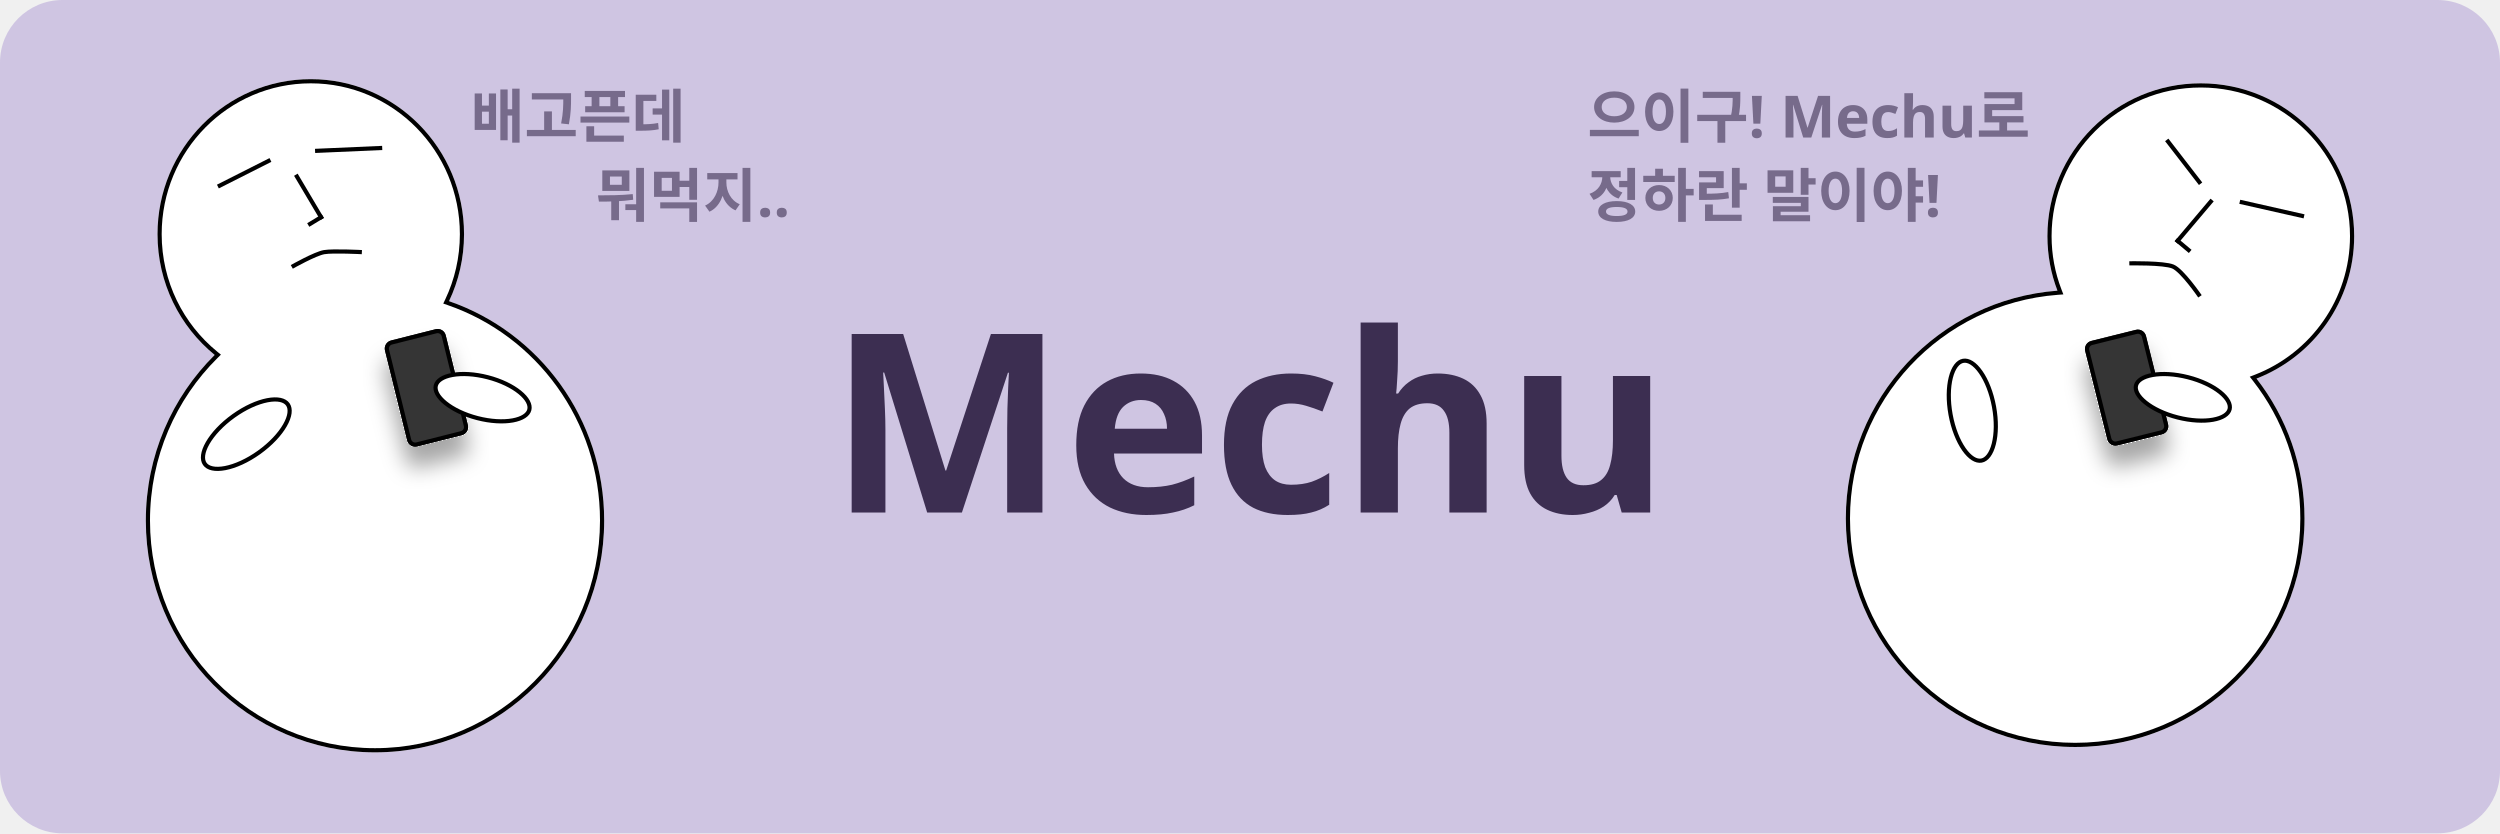
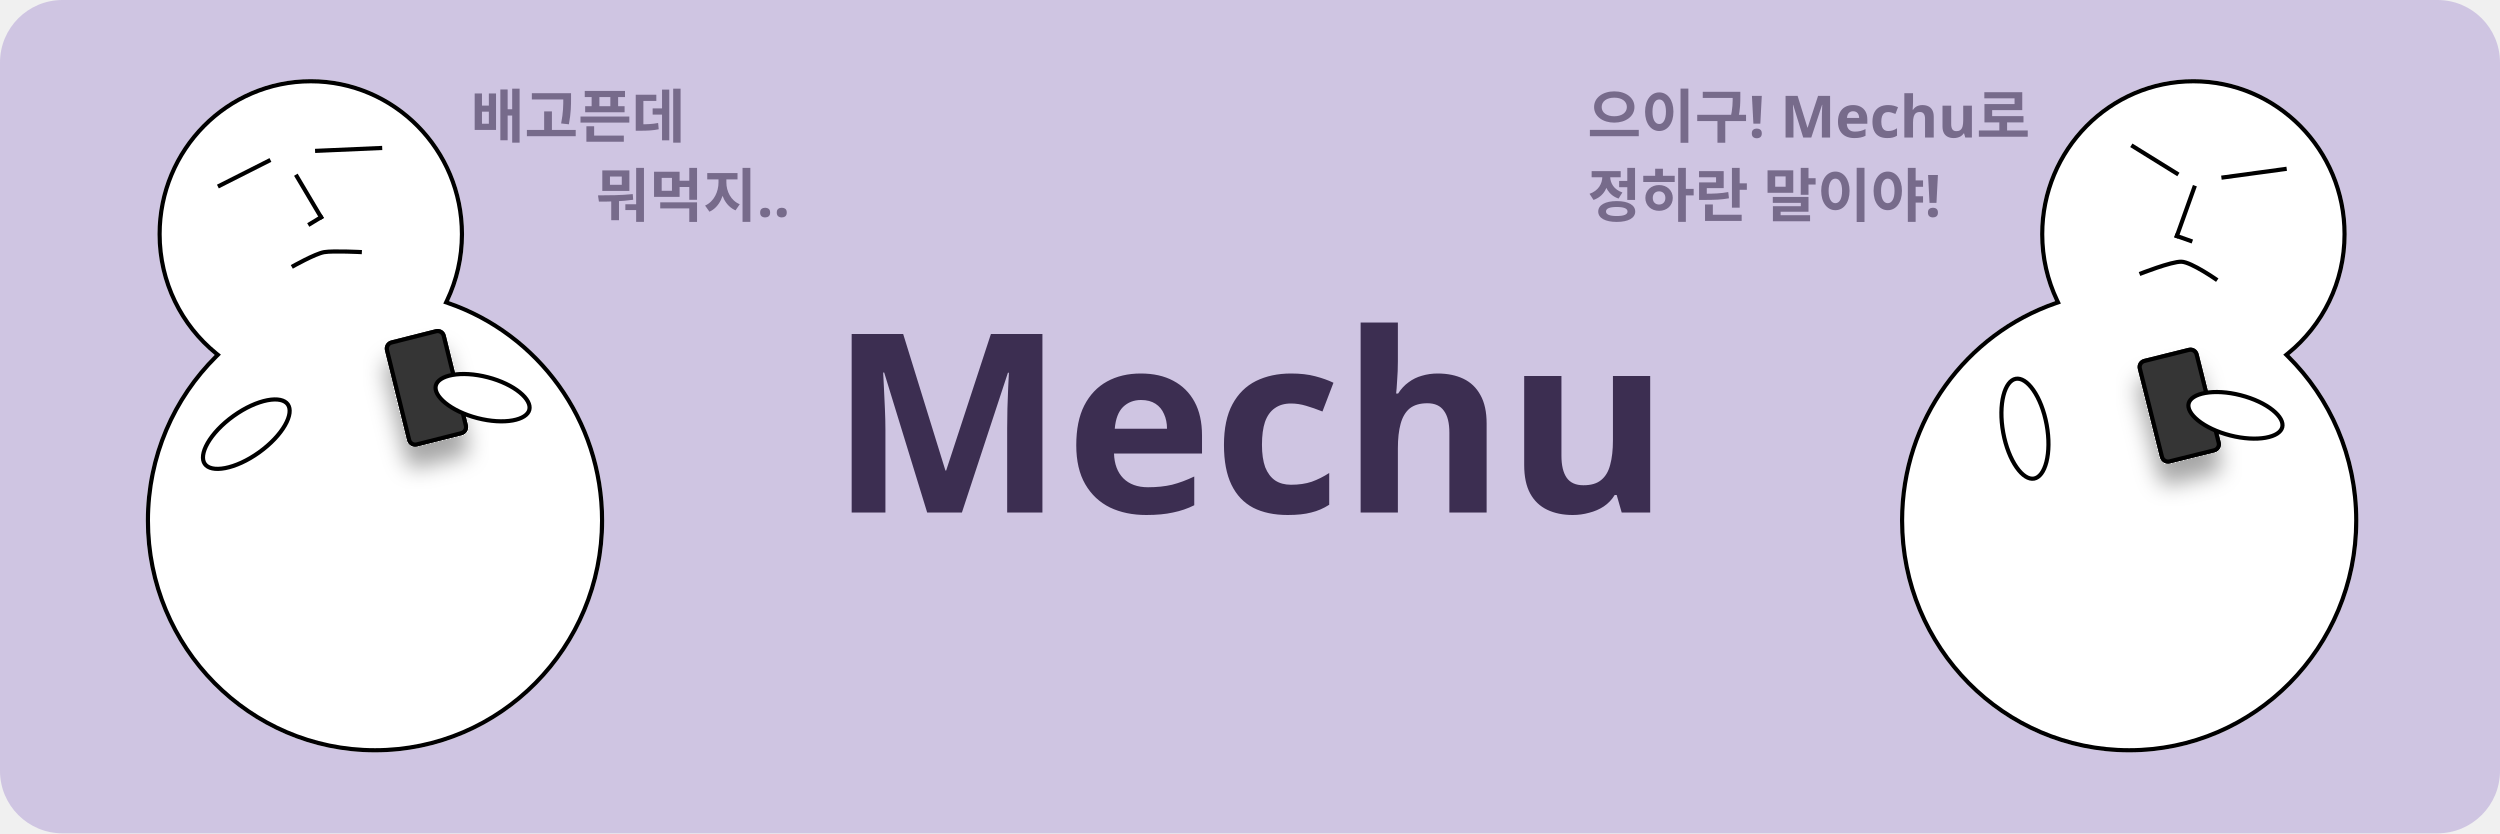
<svg xmlns="http://www.w3.org/2000/svg" width="600" height="200" viewBox="0 0 600 200" fill="none">
  <rect width="600" height="200" rx="15" fill="#CFC5E2" />
-   <mask id="path-2-inside-1_135_393" fill="white">
+   <mask id="path-2-inside-1_162_84" fill="white">
    <path fill-rule="evenodd" clip-rule="evenodd" d="M51.526 85.187C43.157 78.368 37.803 67.917 37.803 56.202C37.803 35.656 54.271 19 74.586 19C94.901 19 111.369 35.656 111.369 56.202C111.369 61.96 110.076 67.412 107.767 72.278C129.424 79.75 145 100.504 145 124.937C145 155.658 120.376 180.563 90 180.563C59.624 180.563 35 155.658 35 124.937C35 109.363 41.328 95.284 51.526 85.187Z" />
  </mask>
  <path fill-rule="evenodd" clip-rule="evenodd" d="M51.526 85.187C43.157 78.368 37.803 67.917 37.803 56.202C37.803 35.656 54.271 19 74.586 19C94.901 19 111.369 35.656 111.369 56.202C111.369 61.96 110.076 67.412 107.767 72.278C129.424 79.75 145 100.504 145 124.937C145 155.658 120.376 180.563 90 180.563C59.624 180.563 35 155.658 35 124.937C35 109.363 41.328 95.284 51.526 85.187Z" fill="white" />
-   <path d="M51.526 85.187L52.157 84.412L53.02 85.115L52.229 85.897L51.526 85.187ZM107.767 72.278L107.441 73.223L106.385 72.858L106.864 71.849L107.767 72.278ZM38.803 56.202C38.803 67.606 44.014 77.776 52.157 84.412L50.894 85.962C42.3 78.96 36.803 68.228 36.803 56.202H38.803ZM74.586 20C54.834 20 38.803 36.197 38.803 56.202H36.803C36.803 35.114 53.708 18 74.586 18V20ZM110.369 56.202C110.369 36.197 94.338 20 74.586 20V18C95.464 18 112.369 35.114 112.369 56.202H110.369ZM106.864 71.849C109.11 67.115 110.369 61.809 110.369 56.202H112.369C112.369 62.111 111.042 67.709 108.671 72.706L106.864 71.849ZM144 124.937C144 100.937 128.702 80.558 107.441 73.223L108.093 71.332C130.147 78.941 146 100.07 146 124.937H144ZM90 179.563C119.813 179.563 144 155.116 144 124.937H146C146 156.2 120.939 181.563 90 181.563V179.563ZM36 124.937C36 155.116 60.187 179.563 90 179.563V181.563C59.061 181.563 34 156.2 34 124.937H36ZM52.229 85.897C42.215 95.814 36 109.639 36 124.937H34C34 109.087 40.441 94.755 50.822 84.476L52.229 85.897Z" fill="black" mask="url(#path-2-inside-1_135_393)" />
-   <line y1="-0.5" x2="16.13" y2="-0.5" transform="matrix(-0.999035 0.0439304 0.0429495 0.999077 91.7521 36.0066)" stroke="black" />
+   <path d="M51.526 85.187L52.157 84.412L53.02 85.115L52.229 85.897L51.526 85.187ZM107.767 72.278L107.441 73.223L106.385 72.858L106.864 71.849L107.767 72.278ZM38.803 56.202C38.803 67.606 44.014 77.776 52.157 84.412L50.894 85.962C42.3 78.96 36.803 68.228 36.803 56.202H38.803ZM74.586 20C54.834 20 38.803 36.197 38.803 56.202H36.803C36.803 35.114 53.708 18 74.586 18V20ZM110.369 56.202C110.369 36.197 94.338 20 74.586 20V18C95.464 18 112.369 35.114 112.369 56.202H110.369ZM106.864 71.849C109.11 67.115 110.369 61.809 110.369 56.202H112.369C112.369 62.111 111.042 67.709 108.671 72.706L106.864 71.849ZM144 124.937C144 100.937 128.702 80.558 107.441 73.223L108.093 71.332C130.147 78.941 146 100.07 146 124.937H144ZM90 179.563C119.813 179.563 144 155.116 144 124.937H146C146 156.2 120.939 181.563 90 181.563V179.563ZM36 124.937C36 155.116 60.187 179.563 90 179.563V181.563C59.061 181.563 34 156.2 34 124.937H36ZM52.229 85.897C42.215 95.814 36 109.639 36 124.937H34C34 109.087 40.441 94.755 50.822 84.476L52.229 85.897Z" fill="black" mask="url(#path-2-inside-1_162_84)" />
+   <line y1="-0.5" x2="16.13" y2="-0.5" transform="matrix(-0.999035 0.0439304 0.0429495 0.999077 91.752 36.0066)" stroke="black" />
  <line y1="-0.5" x2="14.132" y2="-0.5" transform="matrix(-0.892388 0.45127 0.443176 0.896435 65.1265 38.841)" stroke="black" />
  <line y1="-0.5" x2="12.359" y2="-0.5" transform="matrix(0.510221 0.860043 0.854908 -0.51878 71.4321 41.6754)" stroke="black" />
  <line y1="-0.5" x2="4.098" y2="-0.5" transform="matrix(-0.854908 0.51878 0.510221 0.860043 77.7378 52.3046)" stroke="black" />
  <path d="M86.848 60.51C86.848 60.51 79.984 60.148 77.811 60.51C75.638 60.872 70.032 64.053 70.032 64.053" stroke="black" />
-   <g filter="url(#filter0_d_135_393)">
+   <g filter="url(#filter0_d_162_84)">
    <rect width="15.035" height="26.201" rx="2" transform="matrix(-0.969606 0.244671 0.239515 0.970893 106.495 78.523)" fill="#353535" />
    <rect x="-0.365" y="0.608" width="14.035" height="25.201" rx="1.5" transform="matrix(-0.969606 0.244671 0.239515 0.970893 105.63 78.63)" stroke="black" />
  </g>
  <path d="M49.15 111.335C49.894 112.398 51.612 112.81 54.058 112.339C56.456 111.877 59.358 110.591 62.177 108.572C64.996 106.552 67.159 104.211 68.386 102.077C69.638 99.9 69.823 98.124 69.079 97.061C68.335 95.998 66.616 95.585 64.171 96.057C61.773 96.519 58.871 97.805 56.052 99.824C53.233 101.843 51.07 104.185 49.843 106.319C48.591 108.495 48.405 110.272 49.15 111.335Z" fill="white" stroke="black" />
-   <path d="M104.592 92.537C104.293 93.72 105.046 95.222 106.887 96.719C108.692 98.187 111.396 99.52 114.576 100.343C117.755 101.166 120.76 101.311 123.04 100.9C125.366 100.48 126.74 99.529 127.039 98.346C127.338 97.163 126.585 95.662 124.744 94.164C122.94 92.696 120.235 91.364 117.056 90.541C113.876 89.718 110.871 89.573 108.592 89.984C106.265 90.403 104.892 91.354 104.592 92.537Z" fill="white" stroke="black" />
-   <mask id="path-13-inside-2_135_393" fill="white">
-     <path fill-rule="evenodd" clip-rule="evenodd" d="M493.791 69.76C492.233 65.696 491.38 61.285 491.38 56.676C491.38 36.42 507.86 20 528.19 20C548.519 20 565 36.42 565 56.676C565 72.233 555.278 85.528 541.557 90.858C548.78 100.136 553.08 111.787 553.08 124.438C553.08 154.725 528.438 179.277 498.04 179.277C467.642 179.277 443 154.725 443 124.438C443 95.576 465.379 71.921 493.791 69.76Z" />
+   <path d="M104.593 92.537C104.293 93.72 105.046 95.222 106.887 96.719C108.692 98.187 111.396 99.52 114.576 100.343C117.755 101.166 120.76 101.311 123.04 100.9C125.366 100.48 126.74 99.529 127.039 98.346C127.338 97.163 126.585 95.662 124.744 94.164C122.94 92.696 120.235 91.364 117.056 90.541C113.876 89.718 110.871 89.573 108.592 89.984C106.265 90.403 104.892 91.354 104.593 92.537Z" fill="white" stroke="black" />
+   <mask id="path-13-inside-2_162_84" fill="white">
+     <path fill-rule="evenodd" clip-rule="evenodd" d="M549.474 85.187C557.843 78.368 563.197 67.917 563.197 56.202C563.197 35.656 546.729 19 526.414 19C506.099 19 489.63 35.656 489.63 56.202C489.63 61.96 490.924 67.412 493.232 72.278C471.576 79.75 456 100.504 456 124.937C456 155.658 480.624 180.563 511 180.563C541.376 180.563 566 155.658 566 124.937C566 109.363 559.672 95.284 549.474 85.187Z" />
  </mask>
-   <path fill-rule="evenodd" clip-rule="evenodd" d="M493.791 69.76C492.233 65.696 491.38 61.285 491.38 56.676C491.38 36.42 507.86 20 528.19 20C548.519 20 565 36.42 565 56.676C565 72.233 555.278 85.528 541.557 90.858C548.78 100.136 553.08 111.787 553.08 124.438C553.08 154.725 528.438 179.277 498.04 179.277C467.642 179.277 443 154.725 443 124.438C443 95.576 465.379 71.921 493.791 69.76Z" fill="white" />
-   <path d="M493.791 69.76L494.725 69.402L495.206 70.656L493.867 70.757L493.791 69.76ZM541.557 90.858L540.768 91.472L539.943 90.412L541.195 89.926L541.557 90.858ZM492.38 56.676C492.38 61.161 493.21 65.451 494.725 69.402L492.858 70.118C491.256 65.942 490.38 61.41 490.38 56.676H492.38ZM528.19 21C508.409 21 492.38 36.976 492.38 56.676H490.38C490.38 35.864 507.311 19 528.19 19V21ZM564 56.676C564 36.976 547.971 21 528.19 21V19C549.068 19 566 35.864 566 56.676H564ZM541.195 89.926C554.546 84.739 564 71.805 564 56.676H566C566 72.661 556.01 86.316 541.92 91.79L541.195 89.926ZM552.08 124.438C552.08 112.018 547.86 100.582 540.768 91.472L542.347 90.244C549.701 99.691 554.08 111.556 554.08 124.438H552.08ZM498.04 178.277C527.889 178.277 552.08 154.169 552.08 124.438H554.08C554.08 155.281 528.987 180.277 498.04 180.277V178.277ZM444 124.438C444 154.169 468.191 178.277 498.04 178.277V180.277C467.093 180.277 442 155.281 442 124.438H444ZM493.867 70.757C465.969 72.879 444 96.106 444 124.438H442C442 95.046 464.789 70.963 493.715 68.763L493.867 70.757Z" fill="black" mask="url(#path-13-inside-2_135_393)" />
-   <line y1="-0.5" x2="13.293" y2="-0.5" transform="matrix(0.611288 0.791408 0.793568 -0.608481 520.414 33.2731)" stroke="black" />
-   <line y1="-0.5" x2="15.816" y2="-0.5" transform="matrix(0.975308 0.22085 0.222394 -0.974957 537.656 47.9434)" stroke="black" />
-   <line y1="-0.5" x2="13.332" y2="-0.5" transform="matrix(-0.645701 0.76359 -0.765917 -0.64294 530.525 47.6829)" stroke="black" />
-   <line y1="-0.5" x2="4.447" y2="-0.5" transform="matrix(0.765917 0.64294 -0.645701 0.76359 521.917 57.8629)" stroke="black" />
-   <path d="M511.038 63.202C511.038 63.202 519.291 63.044 521.505 63.967C523.72 64.889 527.992 71.119 527.992 71.119" stroke="black" />
-   <g filter="url(#filter1_d_135_393)">
-     <rect width="15.032" height="25.853" rx="2" transform="matrix(-0.970464 0.241247 0.242917 0.970047 514.548 78.681)" fill="#353535" />
-     <rect x="-0.364" y="0.606" width="14.032" height="24.853" rx="1.5" transform="matrix(-0.970464 0.241247 0.242917 0.970047 513.684 78.7869)" stroke="black" />
+   <path fill-rule="evenodd" clip-rule="evenodd" d="M549.474 85.187C557.843 78.368 563.197 67.917 563.197 56.202C563.197 35.656 546.729 19 526.414 19C506.099 19 489.63 35.656 489.63 56.202C489.63 61.96 490.924 67.412 493.232 72.278C471.576 79.75 456 100.504 456 124.937C456 155.658 480.624 180.563 511 180.563C541.376 180.563 566 155.658 566 124.937C566 109.363 559.672 95.284 549.474 85.187Z" fill="white" />
+   <path d="M549.474 85.187L548.843 84.412L547.98 85.114L548.771 85.897L549.474 85.187ZM493.232 72.278L493.559 73.223L494.615 72.859L494.136 71.849L493.232 72.278ZM562.197 56.202C562.197 67.606 556.986 77.776 548.843 84.412L550.106 85.962C558.7 78.96 564.197 68.228 564.197 56.202H562.197ZM526.414 20C546.166 20 562.197 36.197 562.197 56.202H564.197C564.197 35.114 547.292 18 526.414 18V20ZM490.63 56.202C490.63 36.197 506.662 20 526.414 20V18C505.536 18 488.63 35.114 488.63 56.202H490.63ZM494.136 71.849C491.889 67.115 490.63 61.809 490.63 56.202H488.63C488.63 62.111 489.958 67.709 492.329 72.706L494.136 71.849ZM457 124.937C457 100.937 472.298 80.558 493.559 73.223L492.906 71.332C470.853 78.941 455 100.07 455 124.937H457ZM511 179.563C481.187 179.563 457 155.116 457 124.937H455C455 156.2 480.061 181.563 511 181.563V179.563ZM565 124.937C565 155.116 540.813 179.563 511 179.563V181.563C541.939 181.563 567 156.2 567 124.937H565ZM548.771 85.897C558.785 95.813 565 109.639 565 124.937H567C567 109.087 560.559 94.755 550.178 84.476L548.771 85.897Z" fill="black" mask="url(#path-13-inside-2_162_84)" />
+   <g filter="url(#filter1_d_162_84)">
+     <rect width="15.032" height="25.853" rx="2" transform="matrix(-0.970464 0.241247 0.242917 0.970047 527.18 83)" fill="#353535" />
+     <rect x="-0.364" y="0.606" width="14.032" height="24.853" rx="1.5" transform="matrix(-0.970464 0.241247 0.242917 0.970047 526.316 83.1059)" stroke="black" />
  </g>
-   <path d="M475.542 110.542C476.808 110.312 477.904 108.933 478.514 106.527C479.113 104.168 479.186 101.01 478.566 97.621C477.946 94.233 476.76 91.304 475.365 89.307C473.942 87.27 472.428 86.364 471.163 86.594C469.897 86.824 468.801 88.203 468.191 90.609C467.592 92.968 467.519 96.126 468.139 99.515C468.759 102.903 469.945 105.832 471.34 107.829C472.763 109.866 474.277 110.772 475.542 110.542Z" fill="white" stroke="black" />
-   <path d="M512.643 92.497C512.346 93.656 513.094 95.134 514.94 96.613C516.746 98.06 519.453 99.374 522.636 100.186C525.818 100.997 528.826 101.14 531.108 100.735C533.439 100.321 534.809 99.383 535.106 98.224C535.404 97.065 534.655 95.587 532.81 94.108C531.004 92.661 528.297 91.347 525.114 90.535C521.932 89.724 518.923 89.581 516.641 89.986C514.31 90.4 512.941 91.338 512.643 92.497Z" fill="white" stroke="black" />
+   <path d="M488.175 114.861C489.441 114.631 490.537 113.252 491.147 110.846C491.746 108.487 491.819 105.329 491.199 101.94C490.579 98.552 489.393 95.623 487.998 93.626C486.575 91.589 485.061 90.683 483.796 90.913C482.53 91.143 481.434 92.522 480.824 94.928C480.225 97.287 480.152 100.445 480.772 103.834C481.392 107.222 482.578 110.151 483.973 112.148C485.396 114.185 486.91 115.091 488.175 114.861Z" fill="white" stroke="black" />
+   <path d="M525.276 96.816C524.979 97.975 525.727 99.453 527.572 100.932C529.378 102.379 532.086 103.693 535.268 104.505C538.451 105.316 541.459 105.459 543.741 105.054C546.072 104.64 547.441 103.702 547.739 102.543C548.036 101.384 547.288 99.906 545.443 98.427C543.637 96.98 540.929 95.666 537.747 94.854C534.564 94.043 531.556 93.9 529.274 94.305C526.943 94.719 525.574 95.657 525.276 96.816Z" fill="white" stroke="black" />
+   <line y1="-0.5" x2="13.293" y2="-0.5" transform="matrix(0.84985 0.527025 0.530032 -0.847978 511.781 34.447)" stroke="black" />
+   <line y1="-0.5" x2="15.816" y2="-0.5" transform="matrix(0.990857 -0.134914 -0.133345 -0.99107 533.071 42.1453)" stroke="black" />
+   <line y1="-0.5" x2="13.332" y2="-0.5" transform="matrix(-0.337188 0.941437 -0.942649 -0.333786 526.301 44.4001)" stroke="black" />
+   <line y1="-0.5" x2="4.447" y2="-0.5" transform="matrix(0.942649 0.333786 -0.337188 0.941437 521.805 56.9512)" stroke="black" />
+   <path d="M513.487 65.763C513.487 65.763 521.161 62.724 523.559 62.812C525.957 62.9 532.14 67.238 532.14 67.238" stroke="black" />
  <path opacity="0.6" d="M113.924 22.43V31.18H119.048V22.43H117.326V25.342H115.674V22.43H113.924ZM115.674 26.798H117.326V29.696H115.674V26.798ZM122.926 21.282V34.246H124.704V21.282H122.926ZM121.33 26.224V27.722H123.486V26.224H121.33ZM120.084 21.478V33.658H121.834V21.478H120.084ZM127.643 22.374V23.872H135.861V22.374H127.643ZM126.453 31.18V32.692H138.171V31.18H126.453ZM130.597 26.728V31.922H132.459V26.728H130.597ZM135.189 22.374V23.62C135.189 25.174 135.189 27.05 134.671 29.626L136.533 29.836C137.051 27.064 137.051 25.244 137.051 23.62V22.374H135.189ZM140.34 21.828V23.298H150V21.828H140.34ZM140.438 25.482V26.938H149.902V25.482H140.438ZM141.992 22.388V26.238H143.854V22.388H141.992ZM146.486 22.388V26.238H148.348V22.388H146.486ZM139.318 27.96V29.43H151.036V27.96H139.318ZM140.732 32.538V34.022H149.72V32.538H140.732ZM140.732 30.298V33.014H142.594V30.298H140.732ZM161.563 21.282V34.246H163.341V21.282H161.563ZM156.635 26.014V27.512H159.645V26.014H156.635ZM158.889 21.506V33.672H160.625V21.506H158.889ZM152.575 29.836V31.376H153.471C155.361 31.376 156.649 31.32 158.091 31.026L157.951 29.514C156.523 29.794 155.305 29.836 153.471 29.836H152.575ZM152.575 22.738V30.48H154.409V24.222H157.517V22.738H152.575Z" fill="#3C2E51" />
  <path opacity="0.6" d="M146.696 47.59V52.854H148.558V47.59H146.696ZM152.674 40.282V53.246H154.55V40.282H152.674ZM143.742 48.388C146.206 48.388 149.146 48.36 151.96 47.94L151.862 46.582C149.132 46.876 146.052 46.876 143.518 46.89L143.742 48.388ZM150.084 49.018V50.418H153.052V49.018H150.084ZM144.554 40.898V45.826H151.05V40.898H144.554ZM149.23 42.368V44.356H146.388V42.368H149.23ZM158.455 48.556V50.012H165.427V53.26H167.289V48.556H158.455ZM165.427 40.282V47.954H167.289V40.282H165.427ZM162.781 43.376V44.874H165.889V43.376H162.781ZM156.971 41.22V47.254H163.103V41.22H156.971ZM161.269 42.69V45.798H158.805V42.69H161.269ZM172.44 42.326V43.782C172.44 45.98 171.39 48.374 169.22 49.34L170.27 50.81C172.706 49.704 173.924 46.778 173.924 43.782V42.326H172.44ZM172.86 42.326V43.782C172.86 46.666 174.064 49.424 176.528 50.488L177.536 49.018C175.366 48.122 174.33 45.882 174.33 43.782V42.326H172.86ZM169.738 41.528V43.054H177.004V41.528H169.738ZM178.208 40.282V53.246H180.084V40.282H178.208ZM182.435 51.02C182.435 50.591 182.551 50.292 182.785 50.124C183.018 49.947 183.303 49.858 183.639 49.858C183.965 49.858 184.245 49.947 184.479 50.124C184.712 50.292 184.829 50.591 184.829 51.02C184.829 51.431 184.712 51.729 184.479 51.916C184.245 52.093 183.965 52.182 183.639 52.182C183.303 52.182 183.018 52.093 182.785 51.916C182.551 51.729 182.435 51.431 182.435 51.02ZM186.427 51.02C186.427 50.591 186.544 50.292 186.777 50.124C187.01 49.947 187.295 49.858 187.631 49.858C187.958 49.858 188.238 49.947 188.471 50.124C188.704 50.292 188.821 50.591 188.821 51.02C188.821 51.431 188.704 51.729 188.471 51.916C188.238 52.093 187.958 52.182 187.631 52.182C187.295 52.182 187.01 52.093 186.777 51.916C186.544 51.729 186.427 51.431 186.427 51.02Z" fill="#3C2E51" />
  <path opacity="0.6" d="M387.426 21.926C384.696 21.926 382.582 23.424 382.582 25.678C382.582 27.946 384.696 29.43 387.426 29.43C390.156 29.43 392.27 27.946 392.27 25.678C392.27 23.424 390.156 21.926 387.426 21.926ZM387.426 23.438C389.19 23.438 390.45 24.278 390.45 25.678C390.45 27.064 389.19 27.904 387.426 27.904C385.662 27.904 384.402 27.064 384.402 25.678C384.402 24.278 385.662 23.438 387.426 23.438ZM381.574 31.166V32.692H393.306V31.166H381.574ZM403.329 21.268V34.274H405.205V21.268H403.329ZM398.219 22.178C396.259 22.178 394.817 23.97 394.817 26.798C394.817 29.654 396.259 31.446 398.219 31.446C400.179 31.446 401.621 29.654 401.621 26.798C401.621 23.97 400.179 22.178 398.219 22.178ZM398.219 23.872C399.185 23.872 399.829 24.894 399.829 26.798C399.829 28.73 399.185 29.766 398.219 29.766C397.253 29.766 396.595 28.73 396.595 26.798C396.595 24.894 397.253 23.872 398.219 23.872ZM408.662 22.038V23.508H416.796V22.038H408.662ZM407.332 27.554V29.052H419.05V27.554H407.332ZM412.19 28.604V34.26H414.066V28.604H412.19ZM415.844 22.038V23.186C415.844 24.53 415.844 26.07 415.34 28.24L417.174 28.45C417.678 26.154 417.678 24.586 417.678 23.186V22.038H415.844ZM422.479 29.682H420.813L420.463 23.004H422.829L422.479 29.682ZM420.435 32.02C420.435 31.591 420.551 31.292 420.785 31.124C421.018 30.947 421.303 30.858 421.639 30.858C421.965 30.858 422.245 30.947 422.479 31.124C422.712 31.292 422.829 31.591 422.829 32.02C422.829 32.431 422.712 32.729 422.479 32.916C422.245 33.093 421.965 33.182 421.639 33.182C421.303 33.182 421.018 33.093 420.785 32.916C420.551 32.729 420.435 32.431 420.435 32.02ZM432.767 33L430.359 25.16H430.303C430.313 25.347 430.327 25.627 430.345 26C430.364 26.373 430.383 26.775 430.401 27.204C430.42 27.624 430.429 28.007 430.429 28.352V33H428.539V23.004H431.423L433.789 30.648H433.831L436.337 23.004H439.221V33H437.247V28.268C437.247 27.951 437.252 27.587 437.261 27.176C437.28 26.765 437.294 26.378 437.303 26.014C437.322 25.641 437.336 25.361 437.345 25.174H437.289L434.713 33H432.767ZM444.728 25.216C445.438 25.216 446.044 25.351 446.548 25.622C447.062 25.893 447.458 26.285 447.738 26.798C448.018 27.311 448.158 27.941 448.158 28.688V29.696H443.23C443.249 30.284 443.422 30.746 443.748 31.082C444.084 31.418 444.546 31.586 445.134 31.586C445.629 31.586 446.077 31.539 446.478 31.446C446.88 31.343 447.295 31.189 447.724 30.984V32.594C447.351 32.781 446.954 32.916 446.534 33C446.124 33.093 445.624 33.14 445.036 33.14C444.271 33.14 443.594 33 443.006 32.72C442.418 32.431 441.956 31.997 441.62 31.418C441.284 30.839 441.116 30.111 441.116 29.234C441.116 28.338 441.266 27.596 441.564 27.008C441.872 26.411 442.297 25.963 442.838 25.664C443.38 25.365 444.01 25.216 444.728 25.216ZM444.742 26.7C444.341 26.7 444.005 26.831 443.734 27.092C443.473 27.353 443.319 27.759 443.272 28.31H446.198C446.198 28.002 446.142 27.727 446.03 27.484C445.928 27.241 445.769 27.05 445.554 26.91C445.34 26.77 445.069 26.7 444.742 26.7ZM452.958 33.14C452.202 33.14 451.558 33.005 451.026 32.734C450.494 32.454 450.088 32.025 449.808 31.446C449.528 30.867 449.388 30.125 449.388 29.22C449.388 28.287 449.546 27.526 449.864 26.938C450.181 26.35 450.62 25.916 451.18 25.636C451.749 25.356 452.402 25.216 453.14 25.216C453.662 25.216 454.115 25.267 454.498 25.37C454.89 25.473 455.23 25.594 455.52 25.734L454.904 27.344C454.577 27.213 454.269 27.106 453.98 27.022C453.7 26.938 453.42 26.896 453.14 26.896C452.776 26.896 452.472 26.985 452.23 27.162C451.987 27.33 451.805 27.587 451.684 27.932C451.572 28.268 451.516 28.693 451.516 29.206C451.516 29.71 451.576 30.13 451.698 30.466C451.828 30.793 452.015 31.04 452.258 31.208C452.5 31.367 452.794 31.446 453.14 31.446C453.578 31.446 453.966 31.39 454.302 31.278C454.638 31.157 454.964 30.993 455.282 30.788V32.566C454.964 32.771 454.628 32.916 454.274 33C453.928 33.093 453.49 33.14 452.958 33.14ZM459.127 24.53C459.127 24.903 459.113 25.263 459.085 25.608C459.067 25.953 459.048 26.196 459.029 26.336H459.141C459.309 26.075 459.505 25.865 459.729 25.706C459.953 25.538 460.201 25.417 460.471 25.342C460.751 25.258 461.045 25.216 461.353 25.216C461.904 25.216 462.385 25.314 462.795 25.51C463.206 25.706 463.523 26.009 463.747 26.42C463.981 26.831 464.097 27.363 464.097 28.016V33H462.011V28.534C462.011 27.983 461.909 27.573 461.703 27.302C461.507 27.022 461.199 26.882 460.779 26.882C460.359 26.882 460.028 26.98 459.785 27.176C459.552 27.372 459.384 27.657 459.281 28.03C459.179 28.403 459.127 28.861 459.127 29.402V33H457.041V22.36H459.127V24.53ZM473.256 25.356V33H471.66L471.38 32.02H471.268C471.11 32.281 470.904 32.496 470.652 32.664C470.41 32.823 470.139 32.939 469.84 33.014C469.542 33.098 469.234 33.14 468.916 33.14C468.375 33.14 467.899 33.042 467.488 32.846C467.078 32.65 466.76 32.347 466.536 31.936C466.312 31.525 466.2 30.993 466.2 30.34V25.356H468.286V29.822C468.286 30.363 468.384 30.774 468.58 31.054C468.776 31.334 469.089 31.474 469.518 31.474C469.948 31.474 470.279 31.376 470.512 31.18C470.755 30.984 470.923 30.699 471.016 30.326C471.119 29.953 471.17 29.495 471.17 28.954V25.356H473.256ZM474.926 31.306V32.818H486.658V31.306H474.926ZM479.84 28.856V31.922H481.702V28.856H479.84ZM476.242 22.122V23.592H483.494V24.978H476.27V28.618H478.118V26.434H485.342V22.122H476.242ZM476.27 27.876V29.374H485.636V27.876H476.27Z" fill="#3C2E51" />
  <path opacity="0.6" d="M388.588 43.418V44.93H391.052V43.418H388.588ZM390.548 40.282V47.982H392.41V40.282H390.548ZM388.014 48.262C385.27 48.262 383.576 49.2 383.576 50.768C383.576 52.35 385.27 53.26 388.014 53.26C390.758 53.26 392.452 52.35 392.452 50.768C392.452 49.2 390.758 48.262 388.014 48.262ZM388.014 49.676C389.708 49.676 390.604 50.026 390.604 50.768C390.604 51.496 389.708 51.846 388.014 51.846C386.334 51.846 385.438 51.496 385.438 50.768C385.438 50.026 386.334 49.676 388.014 49.676ZM384.556 41.584V42.396C384.556 44.062 383.632 45.784 381.49 46.512L382.442 47.982C384.92 47.142 386.068 44.874 386.068 42.396V41.584H384.556ZM384.948 41.584V42.396C384.948 44.706 386.054 46.862 388.462 47.66L389.372 46.19C387.328 45.504 386.446 43.922 386.446 42.396V41.584H384.948ZM381.994 41.066V42.55H388.966V41.066H381.994ZM402.755 40.282V53.246H404.603V40.282H402.755ZM404.183 45.336V46.89H406.479V45.336H404.183ZM394.383 42.2V43.684H401.929V42.2H394.383ZM398.177 44.412C396.287 44.412 394.887 45.7 394.887 47.506C394.887 49.312 396.287 50.6 398.177 50.6C400.067 50.6 401.467 49.312 401.467 47.506C401.467 45.7 400.067 44.412 398.177 44.412ZM398.177 45.924C399.059 45.924 399.689 46.512 399.689 47.506C399.689 48.5 399.059 49.088 398.177 49.088C397.295 49.088 396.665 48.5 396.665 47.506C396.665 46.512 397.295 45.924 398.177 45.924ZM397.239 40.492V42.76H399.101V40.492H397.239ZM415.662 40.296V49.844H417.524V40.296H415.662ZM416.992 44.006V45.546H419.246V44.006H416.992ZM409.208 51.538V53.022H418V51.538H409.208ZM409.208 49.074V52.028H411.084V49.074H409.208ZM407.78 46.498V47.982H408.872C411.49 47.982 413.128 47.926 414.948 47.59L414.78 46.092C412.988 46.428 411.42 46.498 408.872 46.498H407.78ZM407.766 41.066V42.55H411.854V43.782H407.78V47.03H409.628V45.154H413.688V41.066H407.766ZM432.177 40.282V46.75H434.039V40.282H432.177ZM433.283 42.76V44.286H435.747V42.76H433.283ZM424.211 40.884V46.274H430.385V40.884H424.211ZM428.551 42.34V44.818H426.045V42.34H428.551ZM425.471 47.268V48.696H432.205V49.48H425.499V52.364H427.347V50.824H434.039V47.268H425.471ZM425.499 51.65V53.106H434.417V51.65H425.499ZM445.602 40.268V53.274H447.478V40.268H445.602ZM440.492 41.178C438.532 41.178 437.09 42.97 437.09 45.798C437.09 48.654 438.532 50.446 440.492 50.446C442.452 50.446 443.894 48.654 443.894 45.798C443.894 42.97 442.452 41.178 440.492 41.178ZM440.492 42.872C441.458 42.872 442.102 43.894 442.102 45.798C442.102 47.73 441.458 48.766 440.492 48.766C439.526 48.766 438.868 47.73 438.868 45.798C438.868 43.894 439.526 42.872 440.492 42.872ZM453.063 41.178C451.089 41.178 449.661 42.97 449.661 45.798C449.661 48.654 451.089 50.446 453.063 50.446C455.037 50.446 456.465 48.654 456.465 45.798C456.465 42.97 455.037 41.178 453.063 41.178ZM453.063 42.872C454.029 42.872 454.687 43.894 454.687 45.798C454.687 47.73 454.029 48.766 453.063 48.766C452.097 48.766 451.453 47.73 451.453 45.798C451.453 43.894 452.097 42.872 453.063 42.872ZM459.251 43.292V44.832H461.533V43.292H459.251ZM459.251 47.1V48.626H461.533V47.1H459.251ZM457.879 40.282V53.246H459.755V40.282H457.879ZM464.752 48.682H463.086L462.736 42.004H465.102L464.752 48.682ZM462.708 51.02C462.708 50.591 462.825 50.292 463.058 50.124C463.291 49.947 463.576 49.858 463.912 49.858C464.239 49.858 464.519 49.947 464.752 50.124C464.985 50.292 465.102 50.591 465.102 51.02C465.102 51.431 464.985 51.729 464.752 51.916C464.519 52.093 464.239 52.182 463.912 52.182C463.576 52.182 463.291 52.093 463.058 51.916C462.825 51.729 462.708 51.431 462.708 51.02Z" fill="#3C2E51" />
  <path d="M222.52 123L212.2 89.4H211.96C212 90.2 212.06 91.4 212.14 93C212.22 94.6 212.3 96.32 212.38 98.16C212.46 99.96 212.5 101.6 212.5 103.08V123H204.4V80.16H216.76L226.9 112.92H227.08L237.82 80.16H250.18V123H241.72V102.72C241.72 101.36 241.74 99.8 241.78 98.04C241.86 96.28 241.92 94.62 241.96 93.06C242.04 91.46 242.1 90.26 242.14 89.46H241.9L230.86 123H222.52ZM273.782 89.64C276.822 89.64 279.422 90.22 281.582 91.38C283.782 92.54 285.482 94.22 286.682 96.42C287.882 98.62 288.482 101.32 288.482 104.52V108.84H267.362C267.442 111.36 268.182 113.34 269.582 114.78C271.022 116.22 273.002 116.94 275.522 116.94C277.642 116.94 279.562 116.74 281.282 116.34C283.002 115.9 284.782 115.24 286.622 114.36V121.26C285.022 122.06 283.322 122.64 281.522 123C279.762 123.4 277.622 123.6 275.102 123.6C271.822 123.6 268.922 123 266.402 121.8C263.882 120.56 261.902 118.7 260.462 116.22C259.022 113.74 258.302 110.62 258.302 106.86C258.302 103.02 258.942 99.84 260.222 97.32C261.542 94.76 263.362 92.84 265.682 91.56C268.002 90.28 270.702 89.64 273.782 89.64ZM273.842 96C272.122 96 270.682 96.56 269.522 97.68C268.402 98.8 267.742 100.54 267.542 102.9H280.082C280.082 101.58 279.842 100.4 279.362 99.36C278.922 98.32 278.242 97.5 277.322 96.9C276.402 96.3 275.242 96 273.842 96ZM309.051 123.6C305.811 123.6 303.051 123.02 300.771 121.86C298.491 120.66 296.751 118.82 295.551 116.34C294.351 113.86 293.751 110.68 293.751 106.8C293.751 102.8 294.431 99.54 295.791 97.02C297.151 94.5 299.031 92.64 301.431 91.44C303.871 90.24 306.671 89.64 309.831 89.64C312.071 89.64 314.011 89.86 315.651 90.3C317.331 90.74 318.791 91.26 320.031 91.86L317.391 98.76C315.991 98.2 314.671 97.74 313.431 97.38C312.231 97.02 311.031 96.84 309.831 96.84C308.271 96.84 306.971 97.22 305.931 97.98C304.891 98.7 304.111 99.8 303.591 101.28C303.111 102.72 302.871 104.54 302.871 106.74C302.871 108.9 303.131 110.7 303.651 112.14C304.211 113.54 305.011 114.6 306.051 115.32C307.091 116 308.351 116.34 309.831 116.34C311.711 116.34 313.371 116.1 314.811 115.62C316.251 115.1 317.651 114.4 319.011 113.52V121.14C317.651 122.02 316.211 122.64 314.691 123C313.211 123.4 311.331 123.6 309.051 123.6ZM335.491 86.7C335.491 88.3 335.431 89.84 335.311 91.32C335.231 92.8 335.151 93.84 335.071 94.44H335.551C336.271 93.32 337.111 92.42 338.071 91.74C339.031 91.02 340.091 90.5 341.251 90.18C342.451 89.82 343.711 89.64 345.031 89.64C347.391 89.64 349.451 90.06 351.211 90.9C352.971 91.74 354.331 93.04 355.291 94.8C356.291 96.56 356.791 98.84 356.791 101.64V123H347.851V103.86C347.851 101.5 347.411 99.74 346.531 98.58C345.691 97.38 344.371 96.78 342.571 96.78C340.771 96.78 339.351 97.2 338.311 98.04C337.311 98.88 336.591 100.1 336.151 101.7C335.711 103.3 335.491 105.26 335.491 107.58V123H326.551V77.4H335.491V86.7ZM396.045 90.24V123H389.205L388.005 118.8H387.525C386.845 119.92 385.965 120.84 384.885 121.56C383.845 122.24 382.685 122.74 381.405 123.06C380.125 123.42 378.805 123.6 377.445 123.6C375.125 123.6 373.085 123.18 371.325 122.34C369.565 121.5 368.205 120.2 367.245 118.44C366.285 116.68 365.805 114.4 365.805 111.6V90.24H374.745V109.38C374.745 111.7 375.165 113.46 376.005 114.66C376.845 115.86 378.185 116.46 380.025 116.46C381.865 116.46 383.285 116.04 384.285 115.2C385.325 114.36 386.045 113.14 386.445 111.54C386.885 109.94 387.105 107.98 387.105 105.66V90.24H396.045Z" fill="#3C2E51" />
  <defs>
-     <filter id="filter0_d_135_393" x="87.337" y="78.951" width="30.013" height="38.261" filterUnits="userSpaceOnUse" color-interpolation-filters="sRGB">
+     <filter id="filter0_d_162_84" x="87.337" y="78.951" width="30.013" height="38.261" filterUnits="userSpaceOnUse" color-interpolation-filters="sRGB">
      <feFlood flood-opacity="0" result="BackgroundImageFix" />
      <feColorMatrix in="SourceAlpha" type="matrix" values="0 0 0 0 0 0 0 0 0 0 0 0 0 0 0 0 0 0 127 0" result="hardAlpha" />
      <feOffset dy="5" />
      <feGaussianBlur stdDeviation="2.5" />
      <feComposite in2="hardAlpha" operator="out" />
      <feColorMatrix type="matrix" values="0 0 0 0 0 0 0 0 0 0 0 0 0 0 0 0 0 0 0.35 0" />
-       <feBlend mode="normal" in2="BackgroundImageFix" result="effect1_dropShadow_135_393" />
-       <feBlend mode="normal" in="SourceGraphic" in2="effect1_dropShadow_135_393" result="shape" />
+       <feBlend mode="normal" in2="BackgroundImageFix" result="effect1_dropShadow_162_84" />
+       <feBlend mode="normal" in="SourceGraphic" in2="effect1_dropShadow_162_84" result="shape" />
    </filter>
-     <filter id="filter1_d_135_393" x="495.385" y="79.104" width="30.017" height="37.859" filterUnits="userSpaceOnUse" color-interpolation-filters="sRGB">
+     <filter id="filter1_d_162_84" x="508.018" y="83.423" width="30.017" height="37.859" filterUnits="userSpaceOnUse" color-interpolation-filters="sRGB">
      <feFlood flood-opacity="0" result="BackgroundImageFix" />
      <feColorMatrix in="SourceAlpha" type="matrix" values="0 0 0 0 0 0 0 0 0 0 0 0 0 0 0 0 0 0 127 0" result="hardAlpha" />
      <feOffset dy="5" />
      <feGaussianBlur stdDeviation="2.5" />
      <feComposite in2="hardAlpha" operator="out" />
      <feColorMatrix type="matrix" values="0 0 0 0 0 0 0 0 0 0 0 0 0 0 0 0 0 0 0.35 0" />
-       <feBlend mode="normal" in2="BackgroundImageFix" result="effect1_dropShadow_135_393" />
-       <feBlend mode="normal" in="SourceGraphic" in2="effect1_dropShadow_135_393" result="shape" />
+       <feBlend mode="normal" in2="BackgroundImageFix" result="effect1_dropShadow_162_84" />
+       <feBlend mode="normal" in="SourceGraphic" in2="effect1_dropShadow_162_84" result="shape" />
    </filter>
  </defs>
</svg>
